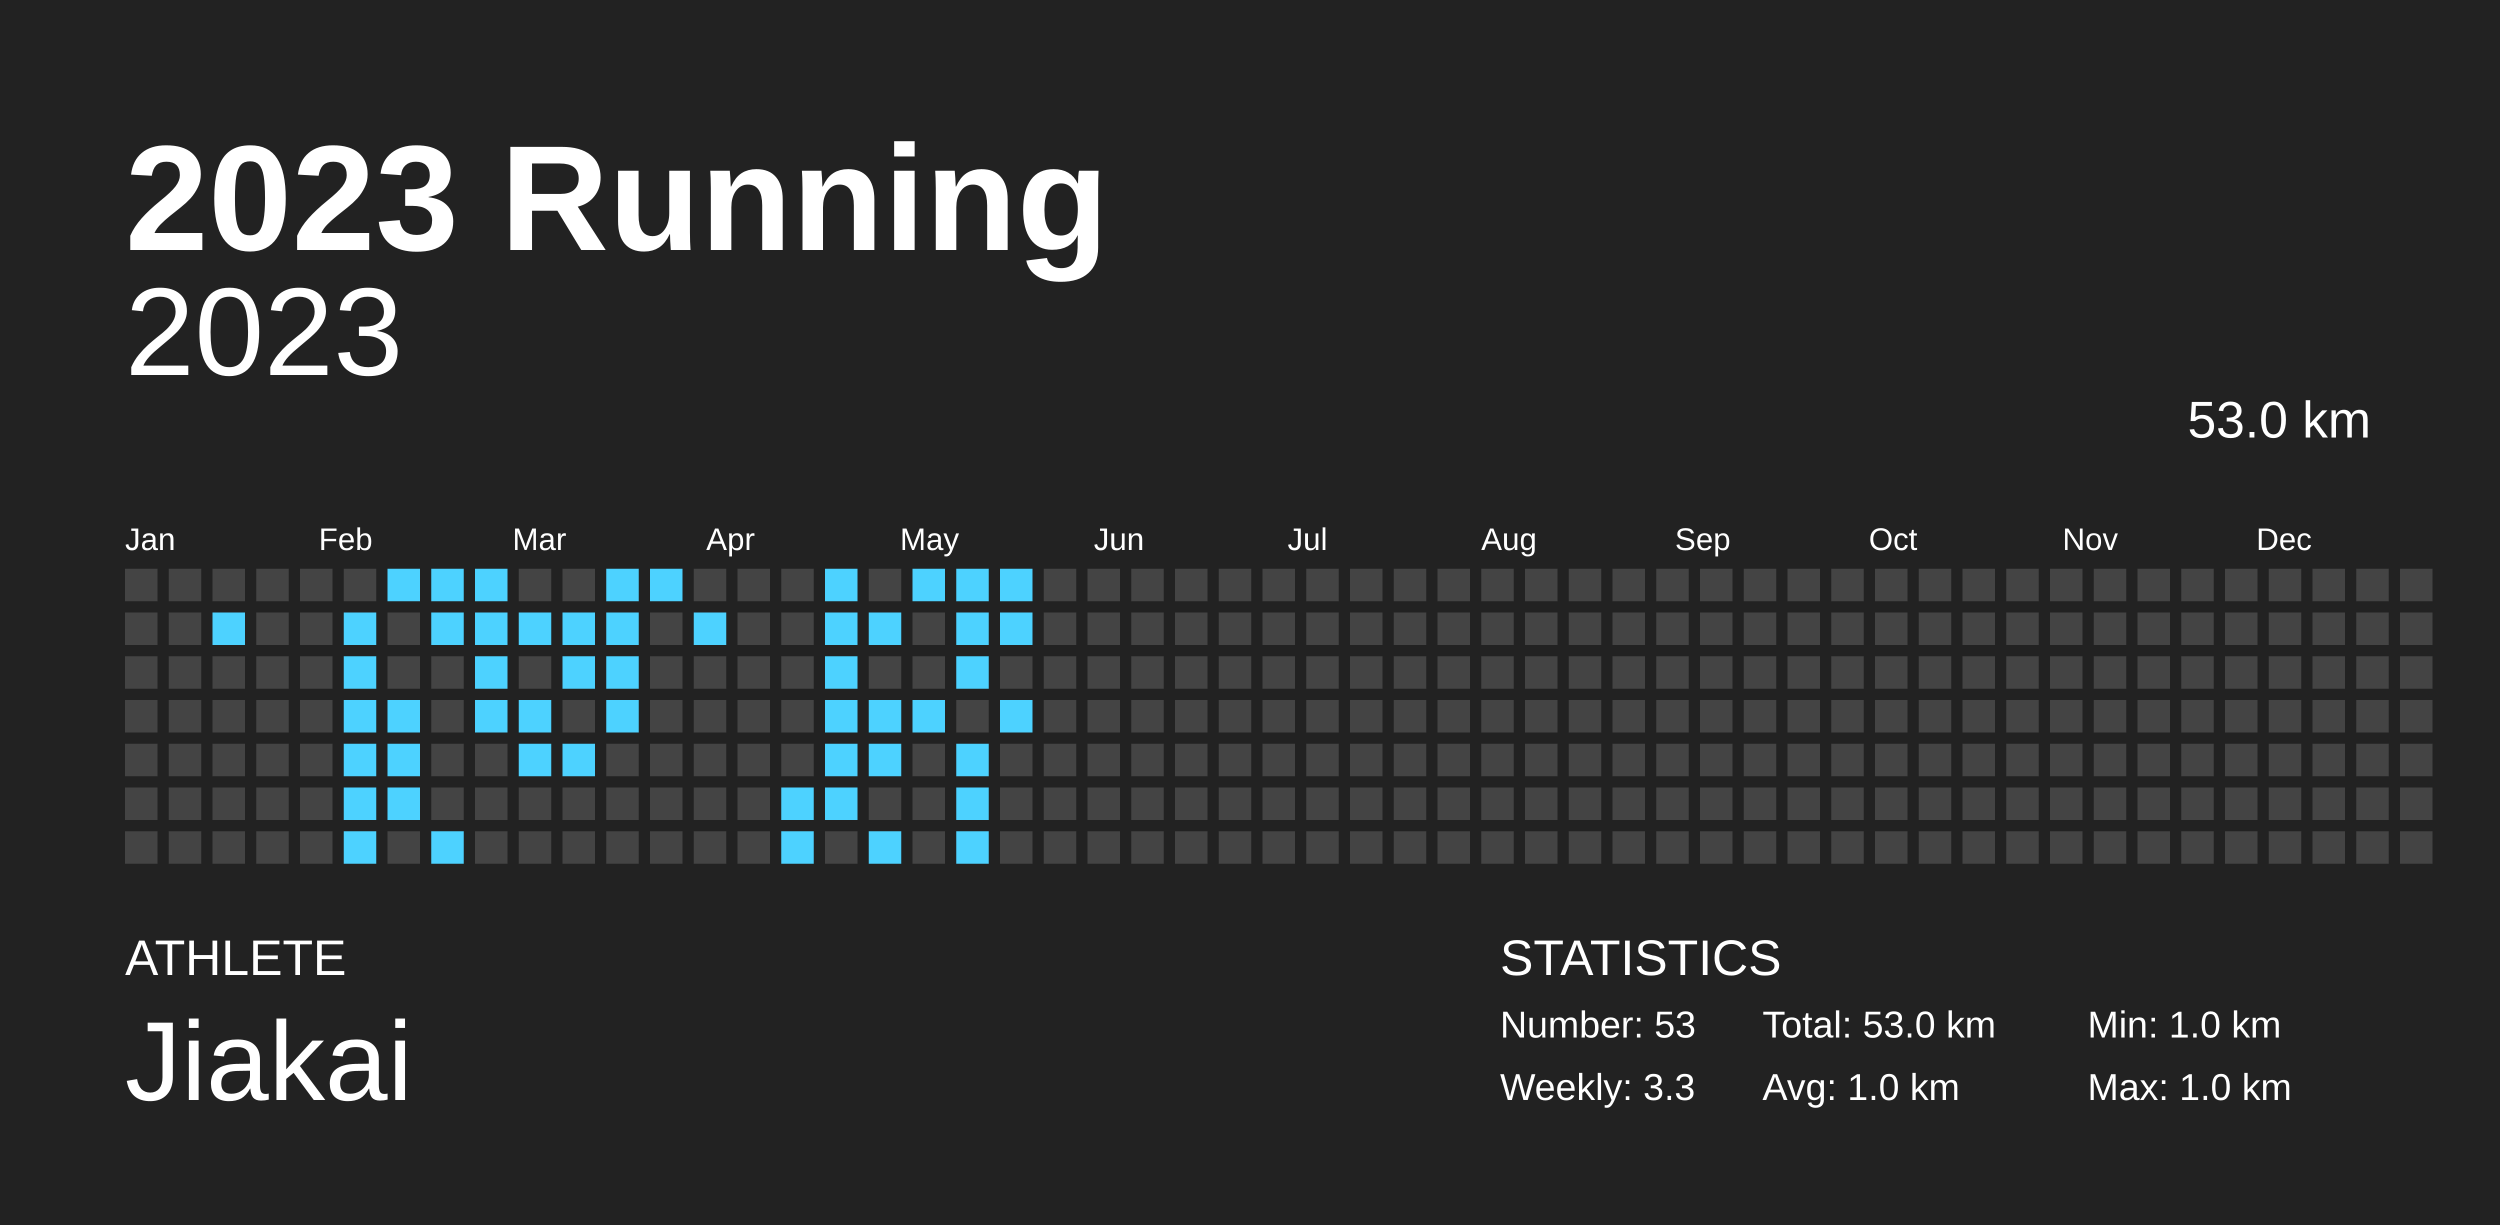
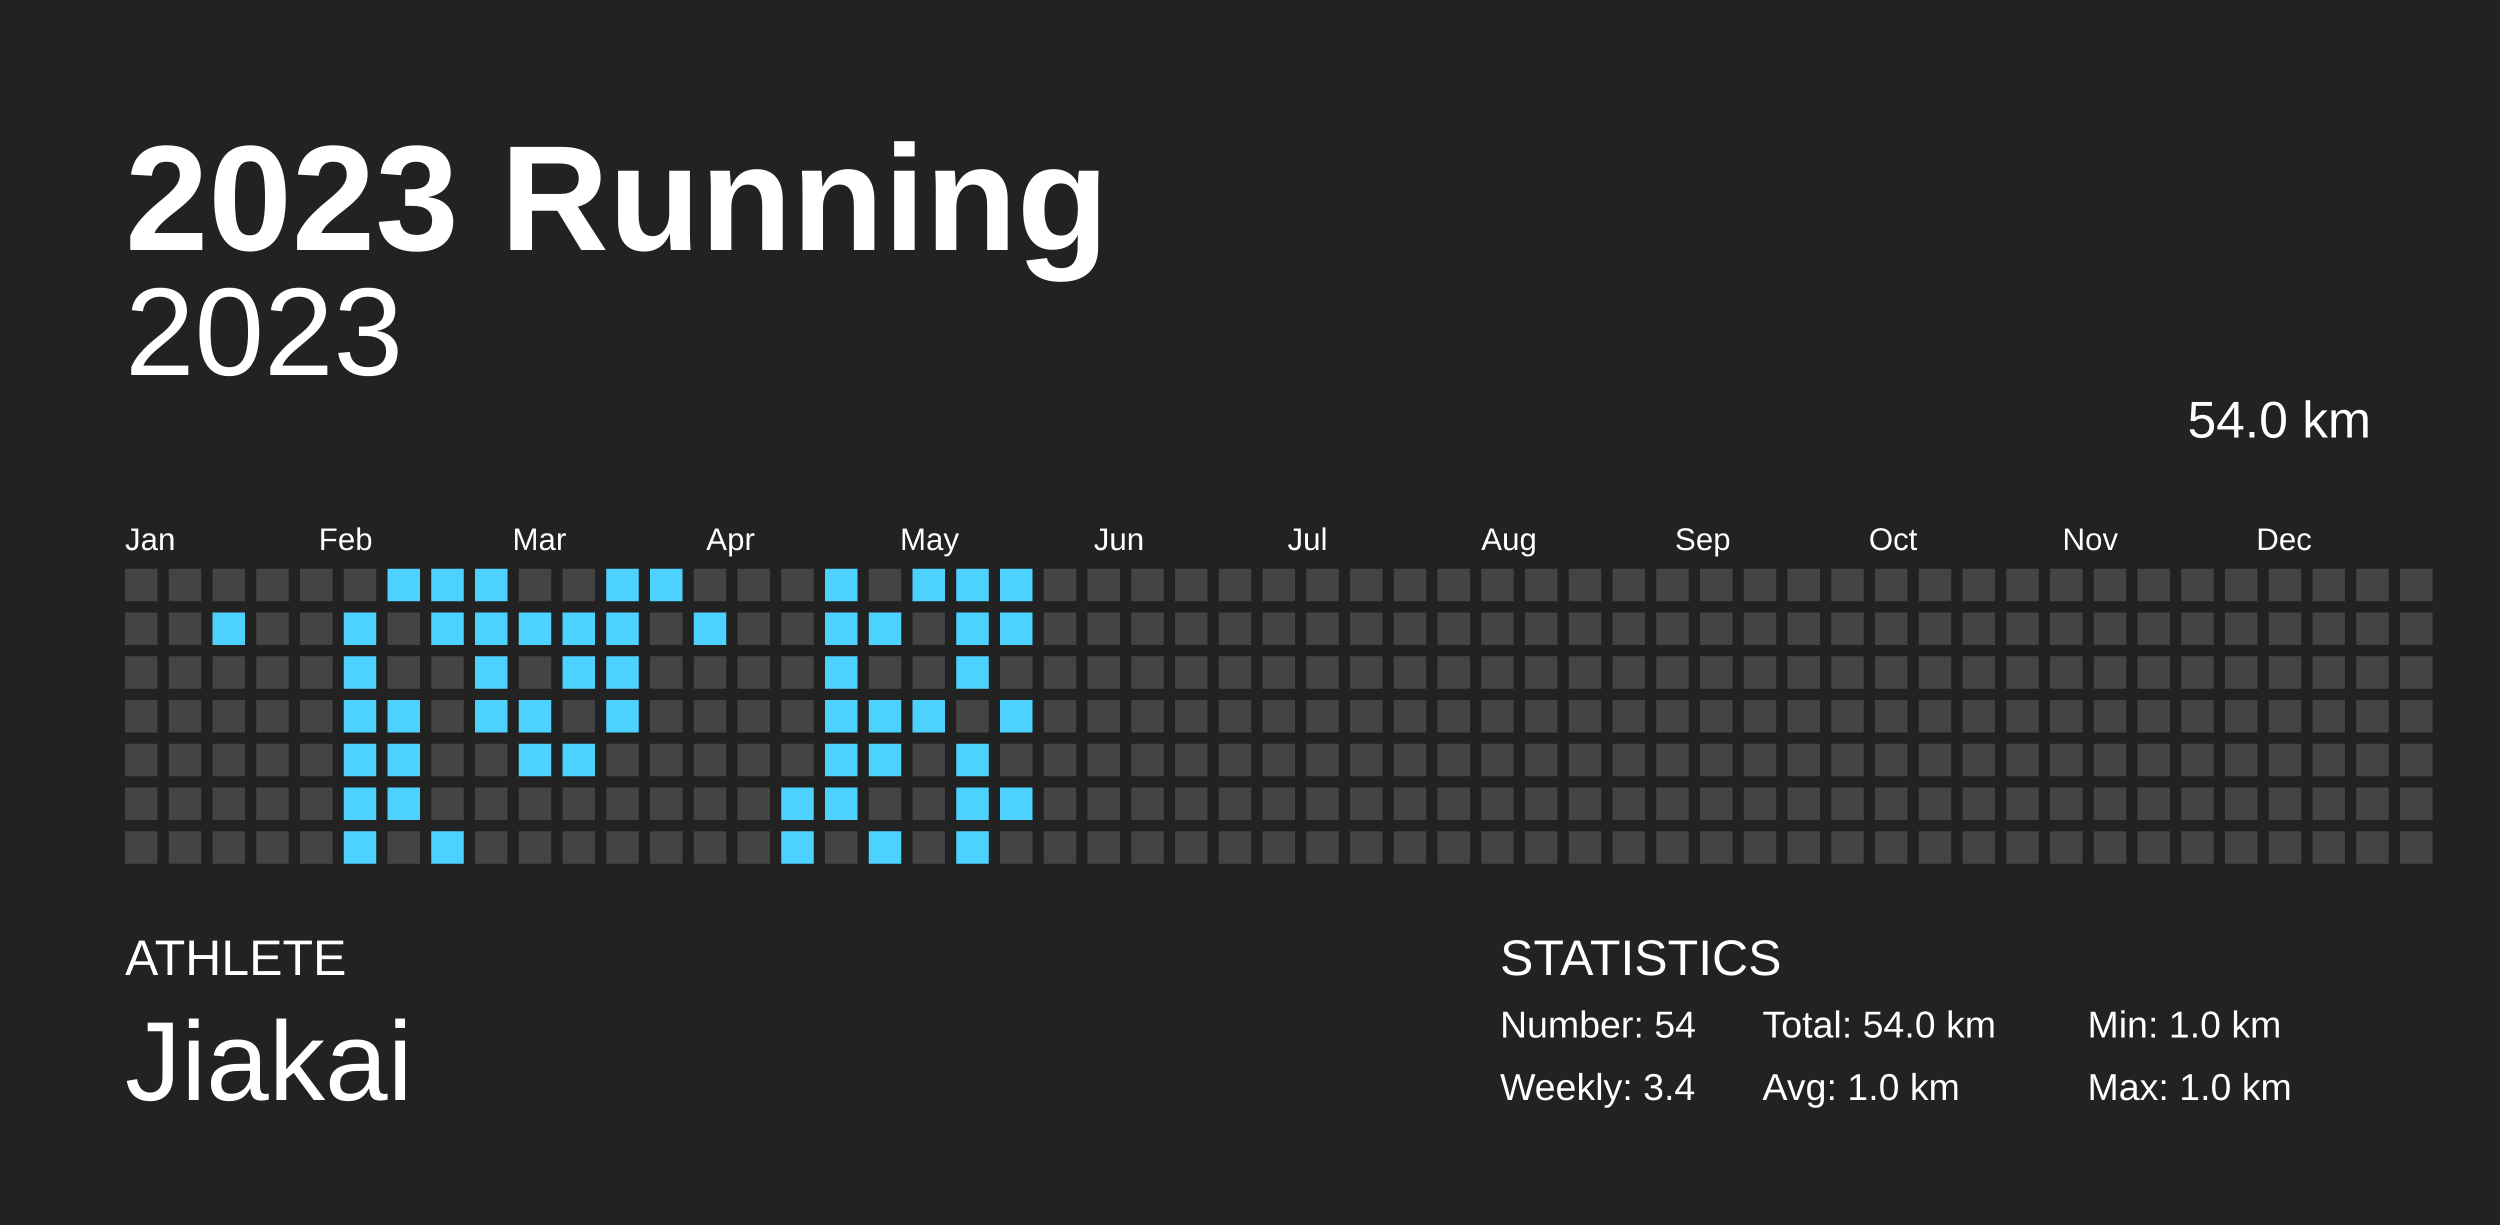
<svg xmlns="http://www.w3.org/2000/svg" baseProfile="full" height="98mm" version="1.1" viewBox="0,0,200,98" width="200mm">
  <defs />
  <rect fill="#222222" height="98" width="200" x="0" y="0" />
  <text fill="#FFFFFF" style="font-size:12px; font-family:Arial; font-weight:bold;" x="10" y="20">2023 Running</text>
  <text fill="#FFFFFF" style="font-size:4px; font-family:Arial" x="10" y="78">ATHLETE</text>
  <text fill="#FFFFFF" style="font-size:9px; font-family:Arial" x="10" y="88">Jiakai</text>
  <text fill="#FFFFFF" style="font-size:4px; font-family:Arial" x="120" y="78">STATISTICS</text>
-   <text fill="#FFFFFF" style="font-size:3px; font-family:Arial" x="120" y="83">Number: 53</text>
-   <text fill="#FFFFFF" style="font-size:3px; font-family:Arial" x="120" y="88">Weekly: 3.3</text>
-   <text fill="#FFFFFF" style="font-size:3px; font-family:Arial" x="141" y="83">Total: 53.0 km</text>
+   <text fill="#FFFFFF" style="font-size:3px; font-family:Arial" x="120" y="83">Number: 54</text>
+   <text fill="#FFFFFF" style="font-size:3px; font-family:Arial" x="120" y="88">Weekly: 3.4</text>
+   <text fill="#FFFFFF" style="font-size:3px; font-family:Arial" x="141" y="83">Total: 54.0 km</text>
  <text fill="#FFFFFF" style="font-size:3px; font-family:Arial" x="141" y="88">Avg: 1.0 km</text>
  <text fill="#FFFFFF" style="font-size:3px; font-family:Arial" x="167" y="83">Min: 1.0 km</text>
  <text fill="#FFFFFF" style="font-size:3px; font-family:Arial" x="167" y="88">Max: 1.0 km</text>
  <text alignment-baseline="hanging" fill="#FFFFFF" style="font-size:10.0px; font-family:Arial;" x="10" y="30">2023</text>
-   <text alignment-baseline="hanging" fill="#FFFFFF" style="font-size:4.125px; font-family:Arial;" x="175" y="35">53.0 km</text>
+   <text alignment-baseline="hanging" fill="#FFFFFF" style="font-size:4.125px; font-family:Arial;" x="175" y="35">54.0 km</text>
  <text fill="#FFFFFF" style="font-size:2.5px; font-family:Arial" x="10.0" y="44">Jan</text>
  <text fill="#FFFFFF" style="font-size:2.5px; font-family:Arial" x="25.5" y="44">Feb</text>
  <text fill="#FFFFFF" style="font-size:2.5px; font-family:Arial" x="41.0" y="44">Mar</text>
  <text fill="#FFFFFF" style="font-size:2.5px; font-family:Arial" x="56.5" y="44">Apr</text>
  <text fill="#FFFFFF" style="font-size:2.5px; font-family:Arial" x="72.0" y="44">May</text>
  <text fill="#FFFFFF" style="font-size:2.5px; font-family:Arial" x="87.5" y="44">Jun</text>
  <text fill="#FFFFFF" style="font-size:2.5px; font-family:Arial" x="103.0" y="44">Jul</text>
  <text fill="#FFFFFF" style="font-size:2.5px; font-family:Arial" x="118.5" y="44">Aug</text>
  <text fill="#FFFFFF" style="font-size:2.5px; font-family:Arial" x="134.0" y="44">Sep</text>
  <text fill="#FFFFFF" style="font-size:2.5px; font-family:Arial" x="149.5" y="44">Oct</text>
  <text fill="#FFFFFF" style="font-size:2.5px; font-family:Arial" x="165.0" y="44">Nov</text>
  <text fill="#FFFFFF" style="font-size:2.5px; font-family:Arial" x="180.5" y="44">Dec</text>
  <rect fill="#444444" height="2.6" width="2.6" x="10.0" y="45.5" />
  <rect fill="#444444" height="2.6" width="2.6" x="10.0" y="49.0" />
  <rect fill="#444444" height="2.6" width="2.6" x="10.0" y="52.5" />
  <rect fill="#444444" height="2.6" width="2.6" x="10.0" y="56.0" />
  <rect fill="#444444" height="2.6" width="2.6" x="10.0" y="59.5" />
  <rect fill="#444444" height="2.6" width="2.6" x="10.0" y="63.0" />
  <rect fill="#444444" height="2.6" width="2.6" x="10.0" y="66.5" />
  <rect fill="#444444" height="2.6" width="2.6" x="13.5" y="45.5" />
  <rect fill="#444444" height="2.6" width="2.6" x="13.5" y="49.0" />
  <rect fill="#444444" height="2.6" width="2.6" x="13.5" y="52.5" />
  <rect fill="#444444" height="2.6" width="2.6" x="13.5" y="56.0" />
  <rect fill="#444444" height="2.6" width="2.6" x="13.5" y="59.5" />
  <rect fill="#444444" height="2.6" width="2.6" x="13.5" y="63.0" />
  <rect fill="#444444" height="2.6" width="2.6" x="13.5" y="66.5" />
  <rect fill="#444444" height="2.6" width="2.6" x="17.0" y="45.5" />
  <rect fill="#4DD2FF" height="2.6" width="2.6" x="17.0" y="49.0" />
  <rect fill="#444444" height="2.6" width="2.6" x="17.0" y="52.5" />
  <rect fill="#444444" height="2.6" width="2.6" x="17.0" y="56.0" />
  <rect fill="#444444" height="2.6" width="2.6" x="17.0" y="59.5" />
  <rect fill="#444444" height="2.6" width="2.6" x="17.0" y="63.0" />
  <rect fill="#444444" height="2.6" width="2.6" x="17.0" y="66.5" />
  <rect fill="#444444" height="2.6" width="2.6" x="20.5" y="45.5" />
  <rect fill="#444444" height="2.6" width="2.6" x="20.5" y="49.0" />
  <rect fill="#444444" height="2.6" width="2.6" x="20.5" y="52.5" />
  <rect fill="#444444" height="2.6" width="2.6" x="20.5" y="56.0" />
  <rect fill="#444444" height="2.6" width="2.6" x="20.5" y="59.5" />
  <rect fill="#444444" height="2.6" width="2.6" x="20.5" y="63.0" />
  <rect fill="#444444" height="2.6" width="2.6" x="20.5" y="66.5" />
  <rect fill="#444444" height="2.6" width="2.6" x="24.0" y="45.5" />
  <rect fill="#444444" height="2.6" width="2.6" x="24.0" y="49.0" />
  <rect fill="#444444" height="2.6" width="2.6" x="24.0" y="52.5" />
  <rect fill="#444444" height="2.6" width="2.6" x="24.0" y="56.0" />
  <rect fill="#444444" height="2.6" width="2.6" x="24.0" y="59.5" />
  <rect fill="#444444" height="2.6" width="2.6" x="24.0" y="63.0" />
  <rect fill="#444444" height="2.6" width="2.6" x="24.0" y="66.5" />
  <rect fill="#444444" height="2.6" width="2.6" x="27.5" y="45.5" />
  <rect fill="#4DD2FF" height="2.6" width="2.6" x="27.5" y="49.0" />
  <rect fill="#4DD2FF" height="2.6" width="2.6" x="27.5" y="52.5" />
  <rect fill="#4DD2FF" height="2.6" width="2.6" x="27.5" y="56.0" />
  <rect fill="#4DD2FF" height="2.6" width="2.6" x="27.5" y="59.5" />
  <rect fill="#4DD2FF" height="2.6" width="2.6" x="27.5" y="63.0" />
  <rect fill="#4DD2FF" height="2.6" width="2.6" x="27.5" y="66.5" />
  <rect fill="#4DD2FF" height="2.6" width="2.6" x="31.0" y="45.5" />
  <rect fill="#444444" height="2.6" width="2.6" x="31.0" y="49.0" />
  <rect fill="#444444" height="2.6" width="2.6" x="31.0" y="52.5" />
  <rect fill="#4DD2FF" height="2.6" width="2.6" x="31.0" y="56.0" />
  <rect fill="#4DD2FF" height="2.6" width="2.6" x="31.0" y="59.5" />
  <rect fill="#4DD2FF" height="2.6" width="2.6" x="31.0" y="63.0" />
  <rect fill="#444444" height="2.6" width="2.6" x="31.0" y="66.5" />
  <rect fill="#4DD2FF" height="2.6" width="2.6" x="34.5" y="45.5" />
  <rect fill="#4DD2FF" height="2.6" width="2.6" x="34.5" y="49.0" />
  <rect fill="#444444" height="2.6" width="2.6" x="34.5" y="52.5" />
  <rect fill="#444444" height="2.6" width="2.6" x="34.5" y="56.0" />
  <rect fill="#444444" height="2.6" width="2.6" x="34.5" y="59.5" />
  <rect fill="#444444" height="2.6" width="2.6" x="34.5" y="63.0" />
  <rect fill="#4DD2FF" height="2.6" width="2.6" x="34.5" y="66.5" />
  <rect fill="#4DD2FF" height="2.6" width="2.6" x="38.0" y="45.5" />
  <rect fill="#4DD2FF" height="2.6" width="2.6" x="38.0" y="49.0" />
  <rect fill="#4DD2FF" height="2.6" width="2.6" x="38.0" y="52.5" />
  <rect fill="#4DD2FF" height="2.6" width="2.6" x="38.0" y="56.0" />
  <rect fill="#444444" height="2.6" width="2.6" x="38.0" y="59.5" />
  <rect fill="#444444" height="2.6" width="2.6" x="38.0" y="63.0" />
  <rect fill="#444444" height="2.6" width="2.6" x="38.0" y="66.5" />
  <rect fill="#444444" height="2.6" width="2.6" x="41.5" y="45.5" />
  <rect fill="#4DD2FF" height="2.6" width="2.6" x="41.5" y="49.0" />
  <rect fill="#444444" height="2.6" width="2.6" x="41.5" y="52.5" />
  <rect fill="#4DD2FF" height="2.6" width="2.6" x="41.5" y="56.0" />
  <rect fill="#4DD2FF" height="2.6" width="2.6" x="41.5" y="59.5" />
  <rect fill="#444444" height="2.6" width="2.6" x="41.5" y="63.0" />
  <rect fill="#444444" height="2.6" width="2.6" x="41.5" y="66.5" />
  <rect fill="#444444" height="2.6" width="2.6" x="45.0" y="45.5" />
  <rect fill="#4DD2FF" height="2.6" width="2.6" x="45.0" y="49.0" />
  <rect fill="#4DD2FF" height="2.6" width="2.6" x="45.0" y="52.5" />
  <rect fill="#444444" height="2.6" width="2.6" x="45.0" y="56.0" />
  <rect fill="#4DD2FF" height="2.6" width="2.6" x="45.0" y="59.5" />
  <rect fill="#444444" height="2.6" width="2.6" x="45.0" y="63.0" />
  <rect fill="#444444" height="2.6" width="2.6" x="45.0" y="66.5" />
  <rect fill="#4DD2FF" height="2.6" width="2.6" x="48.5" y="45.5" />
  <rect fill="#4DD2FF" height="2.6" width="2.6" x="48.5" y="49.0" />
  <rect fill="#4DD2FF" height="2.6" width="2.6" x="48.5" y="52.5" />
  <rect fill="#4DD2FF" height="2.6" width="2.6" x="48.5" y="56.0" />
  <rect fill="#444444" height="2.6" width="2.6" x="48.5" y="59.5" />
  <rect fill="#444444" height="2.6" width="2.6" x="48.5" y="63.0" />
  <rect fill="#444444" height="2.6" width="2.6" x="48.5" y="66.5" />
  <rect fill="#4DD2FF" height="2.6" width="2.6" x="52.0" y="45.5" />
  <rect fill="#444444" height="2.6" width="2.6" x="52.0" y="49.0" />
  <rect fill="#444444" height="2.6" width="2.6" x="52.0" y="52.5" />
  <rect fill="#444444" height="2.6" width="2.6" x="52.0" y="56.0" />
  <rect fill="#444444" height="2.6" width="2.6" x="52.0" y="59.5" />
  <rect fill="#444444" height="2.6" width="2.6" x="52.0" y="63.0" />
  <rect fill="#444444" height="2.6" width="2.6" x="52.0" y="66.5" />
  <rect fill="#444444" height="2.6" width="2.6" x="55.5" y="45.5" />
  <rect fill="#4DD2FF" height="2.6" width="2.6" x="55.5" y="49.0" />
  <rect fill="#444444" height="2.6" width="2.6" x="55.5" y="52.5" />
  <rect fill="#444444" height="2.6" width="2.6" x="55.5" y="56.0" />
  <rect fill="#444444" height="2.6" width="2.6" x="55.5" y="59.5" />
  <rect fill="#444444" height="2.6" width="2.6" x="55.5" y="63.0" />
  <rect fill="#444444" height="2.6" width="2.6" x="55.5" y="66.5" />
  <rect fill="#444444" height="2.6" width="2.6" x="59.0" y="45.5" />
  <rect fill="#444444" height="2.6" width="2.6" x="59.0" y="49.0" />
  <rect fill="#444444" height="2.6" width="2.6" x="59.0" y="52.5" />
  <rect fill="#444444" height="2.6" width="2.6" x="59.0" y="56.0" />
  <rect fill="#444444" height="2.6" width="2.6" x="59.0" y="59.5" />
  <rect fill="#444444" height="2.6" width="2.6" x="59.0" y="63.0" />
  <rect fill="#444444" height="2.6" width="2.6" x="59.0" y="66.5" />
  <rect fill="#444444" height="2.6" width="2.6" x="62.5" y="45.5" />
  <rect fill="#444444" height="2.6" width="2.6" x="62.5" y="49.0" />
  <rect fill="#444444" height="2.6" width="2.6" x="62.5" y="52.5" />
  <rect fill="#444444" height="2.6" width="2.6" x="62.5" y="56.0" />
  <rect fill="#444444" height="2.6" width="2.6" x="62.5" y="59.5" />
  <rect fill="#4DD2FF" height="2.6" width="2.6" x="62.5" y="63.0" />
  <rect fill="#4DD2FF" height="2.6" width="2.6" x="62.5" y="66.5" />
  <rect fill="#4DD2FF" height="2.6" width="2.6" x="66.0" y="45.5" />
  <rect fill="#4DD2FF" height="2.6" width="2.6" x="66.0" y="49.0" />
  <rect fill="#4DD2FF" height="2.6" width="2.6" x="66.0" y="52.5" />
  <rect fill="#4DD2FF" height="2.6" width="2.6" x="66.0" y="56.0" />
  <rect fill="#4DD2FF" height="2.6" width="2.6" x="66.0" y="59.5" />
  <rect fill="#4DD2FF" height="2.6" width="2.6" x="66.0" y="63.0" />
  <rect fill="#444444" height="2.6" width="2.6" x="66.0" y="66.5" />
  <rect fill="#444444" height="2.6" width="2.6" x="69.5" y="45.5" />
  <rect fill="#4DD2FF" height="2.6" width="2.6" x="69.5" y="49.0" />
  <rect fill="#444444" height="2.6" width="2.6" x="69.5" y="52.5" />
  <rect fill="#4DD2FF" height="2.6" width="2.6" x="69.5" y="56.0" />
  <rect fill="#4DD2FF" height="2.6" width="2.6" x="69.5" y="59.5" />
  <rect fill="#444444" height="2.6" width="2.6" x="69.5" y="63.0" />
  <rect fill="#4DD2FF" height="2.6" width="2.6" x="69.5" y="66.5" />
  <rect fill="#4DD2FF" height="2.6" width="2.6" x="73.0" y="45.5" />
  <rect fill="#444444" height="2.6" width="2.6" x="73.0" y="49.0" />
  <rect fill="#444444" height="2.6" width="2.6" x="73.0" y="52.5" />
  <rect fill="#4DD2FF" height="2.6" width="2.6" x="73.0" y="56.0" />
  <rect fill="#444444" height="2.6" width="2.6" x="73.0" y="59.5" />
  <rect fill="#444444" height="2.6" width="2.6" x="73.0" y="63.0" />
  <rect fill="#444444" height="2.6" width="2.6" x="73.0" y="66.5" />
  <rect fill="#4DD2FF" height="2.6" width="2.6" x="76.5" y="45.5" />
  <rect fill="#4DD2FF" height="2.6" width="2.6" x="76.5" y="49.0" />
  <rect fill="#4DD2FF" height="2.6" width="2.6" x="76.5" y="52.5" />
  <rect fill="#444444" height="2.6" width="2.6" x="76.5" y="56.0" />
  <rect fill="#4DD2FF" height="2.6" width="2.6" x="76.5" y="59.5" />
  <rect fill="#4DD2FF" height="2.6" width="2.6" x="76.5" y="63.0" />
  <rect fill="#4DD2FF" height="2.6" width="2.6" x="76.5" y="66.5" />
  <rect fill="#4DD2FF" height="2.6" width="2.6" x="80.0" y="45.5" />
  <rect fill="#4DD2FF" height="2.6" width="2.6" x="80.0" y="49.0" />
  <rect fill="#444444" height="2.6" width="2.6" x="80.0" y="52.5" />
  <rect fill="#4DD2FF" height="2.6" width="2.6" x="80.0" y="56.0" />
  <rect fill="#444444" height="2.6" width="2.6" x="80.0" y="59.5" />
-   <rect fill="#444444" height="2.6" width="2.6" x="80.0" y="63.0" />
+   <rect fill="#4DD2FF" height="2.6" width="2.6" x="80.0" y="63.0" />
  <rect fill="#444444" height="2.6" width="2.6" x="80.0" y="66.5" />
  <rect fill="#444444" height="2.6" width="2.6" x="83.5" y="45.5" />
  <rect fill="#444444" height="2.6" width="2.6" x="83.5" y="49.0" />
  <rect fill="#444444" height="2.6" width="2.6" x="83.5" y="52.5" />
  <rect fill="#444444" height="2.6" width="2.6" x="83.5" y="56.0" />
  <rect fill="#444444" height="2.6" width="2.6" x="83.5" y="59.5" />
  <rect fill="#444444" height="2.6" width="2.6" x="83.5" y="63.0" />
  <rect fill="#444444" height="2.6" width="2.6" x="83.5" y="66.5" />
  <rect fill="#444444" height="2.6" width="2.6" x="87.0" y="45.5" />
  <rect fill="#444444" height="2.6" width="2.6" x="87.0" y="49.0" />
  <rect fill="#444444" height="2.6" width="2.6" x="87.0" y="52.5" />
  <rect fill="#444444" height="2.6" width="2.6" x="87.0" y="56.0" />
  <rect fill="#444444" height="2.6" width="2.6" x="87.0" y="59.5" />
  <rect fill="#444444" height="2.6" width="2.6" x="87.0" y="63.0" />
  <rect fill="#444444" height="2.6" width="2.6" x="87.0" y="66.5" />
  <rect fill="#444444" height="2.6" width="2.6" x="90.5" y="45.5" />
  <rect fill="#444444" height="2.6" width="2.6" x="90.5" y="49.0" />
  <rect fill="#444444" height="2.6" width="2.6" x="90.5" y="52.5" />
  <rect fill="#444444" height="2.6" width="2.6" x="90.5" y="56.0" />
  <rect fill="#444444" height="2.6" width="2.6" x="90.5" y="59.5" />
  <rect fill="#444444" height="2.6" width="2.6" x="90.5" y="63.0" />
  <rect fill="#444444" height="2.6" width="2.6" x="90.5" y="66.5" />
  <rect fill="#444444" height="2.6" width="2.6" x="94.0" y="45.5" />
  <rect fill="#444444" height="2.6" width="2.6" x="94.0" y="49.0" />
  <rect fill="#444444" height="2.6" width="2.6" x="94.0" y="52.5" />
  <rect fill="#444444" height="2.6" width="2.6" x="94.0" y="56.0" />
  <rect fill="#444444" height="2.6" width="2.6" x="94.0" y="59.5" />
  <rect fill="#444444" height="2.6" width="2.6" x="94.0" y="63.0" />
  <rect fill="#444444" height="2.6" width="2.6" x="94.0" y="66.5" />
  <rect fill="#444444" height="2.6" width="2.6" x="97.5" y="45.5" />
  <rect fill="#444444" height="2.6" width="2.6" x="97.5" y="49.0" />
  <rect fill="#444444" height="2.6" width="2.6" x="97.5" y="52.5" />
  <rect fill="#444444" height="2.6" width="2.6" x="97.5" y="56.0" />
  <rect fill="#444444" height="2.6" width="2.6" x="97.5" y="59.5" />
  <rect fill="#444444" height="2.6" width="2.6" x="97.5" y="63.0" />
  <rect fill="#444444" height="2.6" width="2.6" x="97.5" y="66.5" />
  <rect fill="#444444" height="2.6" width="2.6" x="101.0" y="45.5" />
  <rect fill="#444444" height="2.6" width="2.6" x="101.0" y="49.0" />
  <rect fill="#444444" height="2.6" width="2.6" x="101.0" y="52.5" />
  <rect fill="#444444" height="2.6" width="2.6" x="101.0" y="56.0" />
  <rect fill="#444444" height="2.6" width="2.6" x="101.0" y="59.5" />
  <rect fill="#444444" height="2.6" width="2.6" x="101.0" y="63.0" />
  <rect fill="#444444" height="2.6" width="2.6" x="101.0" y="66.5" />
  <rect fill="#444444" height="2.6" width="2.6" x="104.5" y="45.5" />
  <rect fill="#444444" height="2.6" width="2.6" x="104.5" y="49.0" />
  <rect fill="#444444" height="2.6" width="2.6" x="104.5" y="52.5" />
  <rect fill="#444444" height="2.6" width="2.6" x="104.5" y="56.0" />
  <rect fill="#444444" height="2.6" width="2.6" x="104.5" y="59.5" />
  <rect fill="#444444" height="2.6" width="2.6" x="104.5" y="63.0" />
  <rect fill="#444444" height="2.6" width="2.6" x="104.5" y="66.5" />
  <rect fill="#444444" height="2.6" width="2.6" x="108.0" y="45.5" />
  <rect fill="#444444" height="2.6" width="2.6" x="108.0" y="49.0" />
  <rect fill="#444444" height="2.6" width="2.6" x="108.0" y="52.5" />
  <rect fill="#444444" height="2.6" width="2.6" x="108.0" y="56.0" />
  <rect fill="#444444" height="2.6" width="2.6" x="108.0" y="59.5" />
  <rect fill="#444444" height="2.6" width="2.6" x="108.0" y="63.0" />
  <rect fill="#444444" height="2.6" width="2.6" x="108.0" y="66.5" />
  <rect fill="#444444" height="2.6" width="2.6" x="111.5" y="45.5" />
  <rect fill="#444444" height="2.6" width="2.6" x="111.5" y="49.0" />
  <rect fill="#444444" height="2.6" width="2.6" x="111.5" y="52.5" />
  <rect fill="#444444" height="2.6" width="2.6" x="111.5" y="56.0" />
  <rect fill="#444444" height="2.6" width="2.6" x="111.5" y="59.5" />
  <rect fill="#444444" height="2.6" width="2.6" x="111.5" y="63.0" />
  <rect fill="#444444" height="2.6" width="2.6" x="111.5" y="66.5" />
  <rect fill="#444444" height="2.6" width="2.6" x="115.0" y="45.5" />
  <rect fill="#444444" height="2.6" width="2.6" x="115.0" y="49.0" />
  <rect fill="#444444" height="2.6" width="2.6" x="115.0" y="52.5" />
  <rect fill="#444444" height="2.6" width="2.6" x="115.0" y="56.0" />
  <rect fill="#444444" height="2.6" width="2.6" x="115.0" y="59.5" />
  <rect fill="#444444" height="2.6" width="2.6" x="115.0" y="63.0" />
  <rect fill="#444444" height="2.6" width="2.6" x="115.0" y="66.5" />
  <rect fill="#444444" height="2.6" width="2.6" x="118.5" y="45.5" />
  <rect fill="#444444" height="2.6" width="2.6" x="118.5" y="49.0" />
  <rect fill="#444444" height="2.6" width="2.6" x="118.5" y="52.5" />
  <rect fill="#444444" height="2.6" width="2.6" x="118.5" y="56.0" />
  <rect fill="#444444" height="2.6" width="2.6" x="118.5" y="59.5" />
  <rect fill="#444444" height="2.6" width="2.6" x="118.5" y="63.0" />
  <rect fill="#444444" height="2.6" width="2.6" x="118.5" y="66.5" />
  <rect fill="#444444" height="2.6" width="2.6" x="122.0" y="45.5" />
  <rect fill="#444444" height="2.6" width="2.6" x="122.0" y="49.0" />
  <rect fill="#444444" height="2.6" width="2.6" x="122.0" y="52.5" />
  <rect fill="#444444" height="2.6" width="2.6" x="122.0" y="56.0" />
  <rect fill="#444444" height="2.6" width="2.6" x="122.0" y="59.5" />
  <rect fill="#444444" height="2.6" width="2.6" x="122.0" y="63.0" />
  <rect fill="#444444" height="2.6" width="2.6" x="122.0" y="66.5" />
  <rect fill="#444444" height="2.6" width="2.6" x="125.5" y="45.5" />
  <rect fill="#444444" height="2.6" width="2.6" x="125.5" y="49.0" />
  <rect fill="#444444" height="2.6" width="2.6" x="125.5" y="52.5" />
  <rect fill="#444444" height="2.6" width="2.6" x="125.5" y="56.0" />
  <rect fill="#444444" height="2.6" width="2.6" x="125.5" y="59.5" />
  <rect fill="#444444" height="2.6" width="2.6" x="125.5" y="63.0" />
  <rect fill="#444444" height="2.6" width="2.6" x="125.5" y="66.5" />
  <rect fill="#444444" height="2.6" width="2.6" x="129.0" y="45.5" />
  <rect fill="#444444" height="2.6" width="2.6" x="129.0" y="49.0" />
  <rect fill="#444444" height="2.6" width="2.6" x="129.0" y="52.5" />
  <rect fill="#444444" height="2.6" width="2.6" x="129.0" y="56.0" />
  <rect fill="#444444" height="2.6" width="2.6" x="129.0" y="59.5" />
  <rect fill="#444444" height="2.6" width="2.6" x="129.0" y="63.0" />
  <rect fill="#444444" height="2.6" width="2.6" x="129.0" y="66.5" />
  <rect fill="#444444" height="2.6" width="2.6" x="132.5" y="45.5" />
  <rect fill="#444444" height="2.6" width="2.6" x="132.5" y="49.0" />
  <rect fill="#444444" height="2.6" width="2.6" x="132.5" y="52.5" />
  <rect fill="#444444" height="2.6" width="2.6" x="132.5" y="56.0" />
  <rect fill="#444444" height="2.6" width="2.6" x="132.5" y="59.5" />
  <rect fill="#444444" height="2.6" width="2.6" x="132.5" y="63.0" />
  <rect fill="#444444" height="2.6" width="2.6" x="132.5" y="66.5" />
  <rect fill="#444444" height="2.6" width="2.6" x="136.0" y="45.5" />
  <rect fill="#444444" height="2.6" width="2.6" x="136.0" y="49.0" />
  <rect fill="#444444" height="2.6" width="2.6" x="136.0" y="52.5" />
  <rect fill="#444444" height="2.6" width="2.6" x="136.0" y="56.0" />
  <rect fill="#444444" height="2.6" width="2.6" x="136.0" y="59.5" />
  <rect fill="#444444" height="2.6" width="2.6" x="136.0" y="63.0" />
  <rect fill="#444444" height="2.6" width="2.6" x="136.0" y="66.5" />
  <rect fill="#444444" height="2.6" width="2.6" x="139.5" y="45.5" />
  <rect fill="#444444" height="2.6" width="2.6" x="139.5" y="49.0" />
  <rect fill="#444444" height="2.6" width="2.6" x="139.5" y="52.5" />
  <rect fill="#444444" height="2.6" width="2.6" x="139.5" y="56.0" />
  <rect fill="#444444" height="2.6" width="2.6" x="139.5" y="59.5" />
  <rect fill="#444444" height="2.6" width="2.6" x="139.5" y="63.0" />
  <rect fill="#444444" height="2.6" width="2.6" x="139.5" y="66.5" />
  <rect fill="#444444" height="2.6" width="2.6" x="143.0" y="45.5" />
  <rect fill="#444444" height="2.6" width="2.6" x="143.0" y="49.0" />
  <rect fill="#444444" height="2.6" width="2.6" x="143.0" y="52.5" />
  <rect fill="#444444" height="2.6" width="2.6" x="143.0" y="56.0" />
  <rect fill="#444444" height="2.6" width="2.6" x="143.0" y="59.5" />
  <rect fill="#444444" height="2.6" width="2.6" x="143.0" y="63.0" />
  <rect fill="#444444" height="2.6" width="2.6" x="143.0" y="66.5" />
  <rect fill="#444444" height="2.6" width="2.6" x="146.5" y="45.5" />
  <rect fill="#444444" height="2.6" width="2.6" x="146.5" y="49.0" />
  <rect fill="#444444" height="2.6" width="2.6" x="146.5" y="52.5" />
  <rect fill="#444444" height="2.6" width="2.6" x="146.5" y="56.0" />
  <rect fill="#444444" height="2.6" width="2.6" x="146.5" y="59.5" />
  <rect fill="#444444" height="2.6" width="2.6" x="146.5" y="63.0" />
  <rect fill="#444444" height="2.6" width="2.6" x="146.5" y="66.5" />
  <rect fill="#444444" height="2.6" width="2.6" x="150.0" y="45.5" />
  <rect fill="#444444" height="2.6" width="2.6" x="150.0" y="49.0" />
  <rect fill="#444444" height="2.6" width="2.6" x="150.0" y="52.5" />
  <rect fill="#444444" height="2.6" width="2.6" x="150.0" y="56.0" />
  <rect fill="#444444" height="2.6" width="2.6" x="150.0" y="59.5" />
  <rect fill="#444444" height="2.6" width="2.6" x="150.0" y="63.0" />
  <rect fill="#444444" height="2.6" width="2.6" x="150.0" y="66.5" />
  <rect fill="#444444" height="2.6" width="2.6" x="153.5" y="45.5" />
  <rect fill="#444444" height="2.6" width="2.6" x="153.5" y="49.0" />
  <rect fill="#444444" height="2.6" width="2.6" x="153.5" y="52.5" />
  <rect fill="#444444" height="2.6" width="2.6" x="153.5" y="56.0" />
  <rect fill="#444444" height="2.6" width="2.6" x="153.5" y="59.5" />
  <rect fill="#444444" height="2.6" width="2.6" x="153.5" y="63.0" />
  <rect fill="#444444" height="2.6" width="2.6" x="153.5" y="66.5" />
  <rect fill="#444444" height="2.6" width="2.6" x="157.0" y="45.5" />
  <rect fill="#444444" height="2.6" width="2.6" x="157.0" y="49.0" />
  <rect fill="#444444" height="2.6" width="2.6" x="157.0" y="52.5" />
  <rect fill="#444444" height="2.6" width="2.6" x="157.0" y="56.0" />
  <rect fill="#444444" height="2.6" width="2.6" x="157.0" y="59.5" />
  <rect fill="#444444" height="2.6" width="2.6" x="157.0" y="63.0" />
  <rect fill="#444444" height="2.6" width="2.6" x="157.0" y="66.5" />
  <rect fill="#444444" height="2.6" width="2.6" x="160.5" y="45.5" />
  <rect fill="#444444" height="2.6" width="2.6" x="160.5" y="49.0" />
  <rect fill="#444444" height="2.6" width="2.6" x="160.5" y="52.5" />
  <rect fill="#444444" height="2.6" width="2.6" x="160.5" y="56.0" />
  <rect fill="#444444" height="2.6" width="2.6" x="160.5" y="59.5" />
  <rect fill="#444444" height="2.6" width="2.6" x="160.5" y="63.0" />
  <rect fill="#444444" height="2.6" width="2.6" x="160.5" y="66.5" />
  <rect fill="#444444" height="2.6" width="2.6" x="164.0" y="45.5" />
  <rect fill="#444444" height="2.6" width="2.6" x="164.0" y="49.0" />
  <rect fill="#444444" height="2.6" width="2.6" x="164.0" y="52.5" />
  <rect fill="#444444" height="2.6" width="2.6" x="164.0" y="56.0" />
  <rect fill="#444444" height="2.6" width="2.6" x="164.0" y="59.5" />
  <rect fill="#444444" height="2.6" width="2.6" x="164.0" y="63.0" />
  <rect fill="#444444" height="2.6" width="2.6" x="164.0" y="66.5" />
  <rect fill="#444444" height="2.6" width="2.6" x="167.5" y="45.5" />
  <rect fill="#444444" height="2.6" width="2.6" x="167.5" y="49.0" />
  <rect fill="#444444" height="2.6" width="2.6" x="167.5" y="52.5" />
  <rect fill="#444444" height="2.6" width="2.6" x="167.5" y="56.0" />
  <rect fill="#444444" height="2.6" width="2.6" x="167.5" y="59.5" />
  <rect fill="#444444" height="2.6" width="2.6" x="167.5" y="63.0" />
  <rect fill="#444444" height="2.6" width="2.6" x="167.5" y="66.5" />
  <rect fill="#444444" height="2.6" width="2.6" x="171.0" y="45.5" />
  <rect fill="#444444" height="2.6" width="2.6" x="171.0" y="49.0" />
  <rect fill="#444444" height="2.6" width="2.6" x="171.0" y="52.5" />
  <rect fill="#444444" height="2.6" width="2.6" x="171.0" y="56.0" />
  <rect fill="#444444" height="2.6" width="2.6" x="171.0" y="59.5" />
  <rect fill="#444444" height="2.6" width="2.6" x="171.0" y="63.0" />
  <rect fill="#444444" height="2.6" width="2.6" x="171.0" y="66.5" />
  <rect fill="#444444" height="2.6" width="2.6" x="174.5" y="45.5" />
  <rect fill="#444444" height="2.6" width="2.6" x="174.5" y="49.0" />
  <rect fill="#444444" height="2.6" width="2.6" x="174.5" y="52.5" />
  <rect fill="#444444" height="2.6" width="2.6" x="174.5" y="56.0" />
  <rect fill="#444444" height="2.6" width="2.6" x="174.5" y="59.5" />
  <rect fill="#444444" height="2.6" width="2.6" x="174.5" y="63.0" />
  <rect fill="#444444" height="2.6" width="2.6" x="174.5" y="66.5" />
  <rect fill="#444444" height="2.6" width="2.6" x="178.0" y="45.5" />
  <rect fill="#444444" height="2.6" width="2.6" x="178.0" y="49.0" />
  <rect fill="#444444" height="2.6" width="2.6" x="178.0" y="52.5" />
  <rect fill="#444444" height="2.6" width="2.6" x="178.0" y="56.0" />
  <rect fill="#444444" height="2.6" width="2.6" x="178.0" y="59.5" />
  <rect fill="#444444" height="2.6" width="2.6" x="178.0" y="63.0" />
  <rect fill="#444444" height="2.6" width="2.6" x="178.0" y="66.5" />
  <rect fill="#444444" height="2.6" width="2.6" x="181.5" y="45.5" />
  <rect fill="#444444" height="2.6" width="2.6" x="181.5" y="49.0" />
  <rect fill="#444444" height="2.6" width="2.6" x="181.5" y="52.5" />
  <rect fill="#444444" height="2.6" width="2.6" x="181.5" y="56.0" />
  <rect fill="#444444" height="2.6" width="2.6" x="181.5" y="59.5" />
  <rect fill="#444444" height="2.6" width="2.6" x="181.5" y="63.0" />
  <rect fill="#444444" height="2.6" width="2.6" x="181.5" y="66.5" />
  <rect fill="#444444" height="2.6" width="2.6" x="185.0" y="45.5" />
  <rect fill="#444444" height="2.6" width="2.6" x="185.0" y="49.0" />
  <rect fill="#444444" height="2.6" width="2.6" x="185.0" y="52.5" />
  <rect fill="#444444" height="2.6" width="2.6" x="185.0" y="56.0" />
  <rect fill="#444444" height="2.6" width="2.6" x="185.0" y="59.5" />
  <rect fill="#444444" height="2.6" width="2.6" x="185.0" y="63.0" />
  <rect fill="#444444" height="2.6" width="2.6" x="185.0" y="66.5" />
  <rect fill="#444444" height="2.6" width="2.6" x="188.5" y="45.5" />
  <rect fill="#444444" height="2.6" width="2.6" x="188.5" y="49.0" />
  <rect fill="#444444" height="2.6" width="2.6" x="188.5" y="52.5" />
  <rect fill="#444444" height="2.6" width="2.6" x="188.5" y="56.0" />
  <rect fill="#444444" height="2.6" width="2.6" x="188.5" y="59.5" />
  <rect fill="#444444" height="2.6" width="2.6" x="188.5" y="63.0" />
  <rect fill="#444444" height="2.6" width="2.6" x="188.5" y="66.5" />
  <rect fill="#444444" height="2.6" width="2.6" x="192.0" y="45.5" />
  <rect fill="#444444" height="2.6" width="2.6" x="192.0" y="49.0" />
  <rect fill="#444444" height="2.6" width="2.6" x="192.0" y="52.5" />
  <rect fill="#444444" height="2.6" width="2.6" x="192.0" y="56.0" />
  <rect fill="#444444" height="2.6" width="2.6" x="192.0" y="59.5" />
  <rect fill="#444444" height="2.6" width="2.6" x="192.0" y="63.0" />
  <rect fill="#444444" height="2.6" width="2.6" x="192.0" y="66.5" />
</svg>
